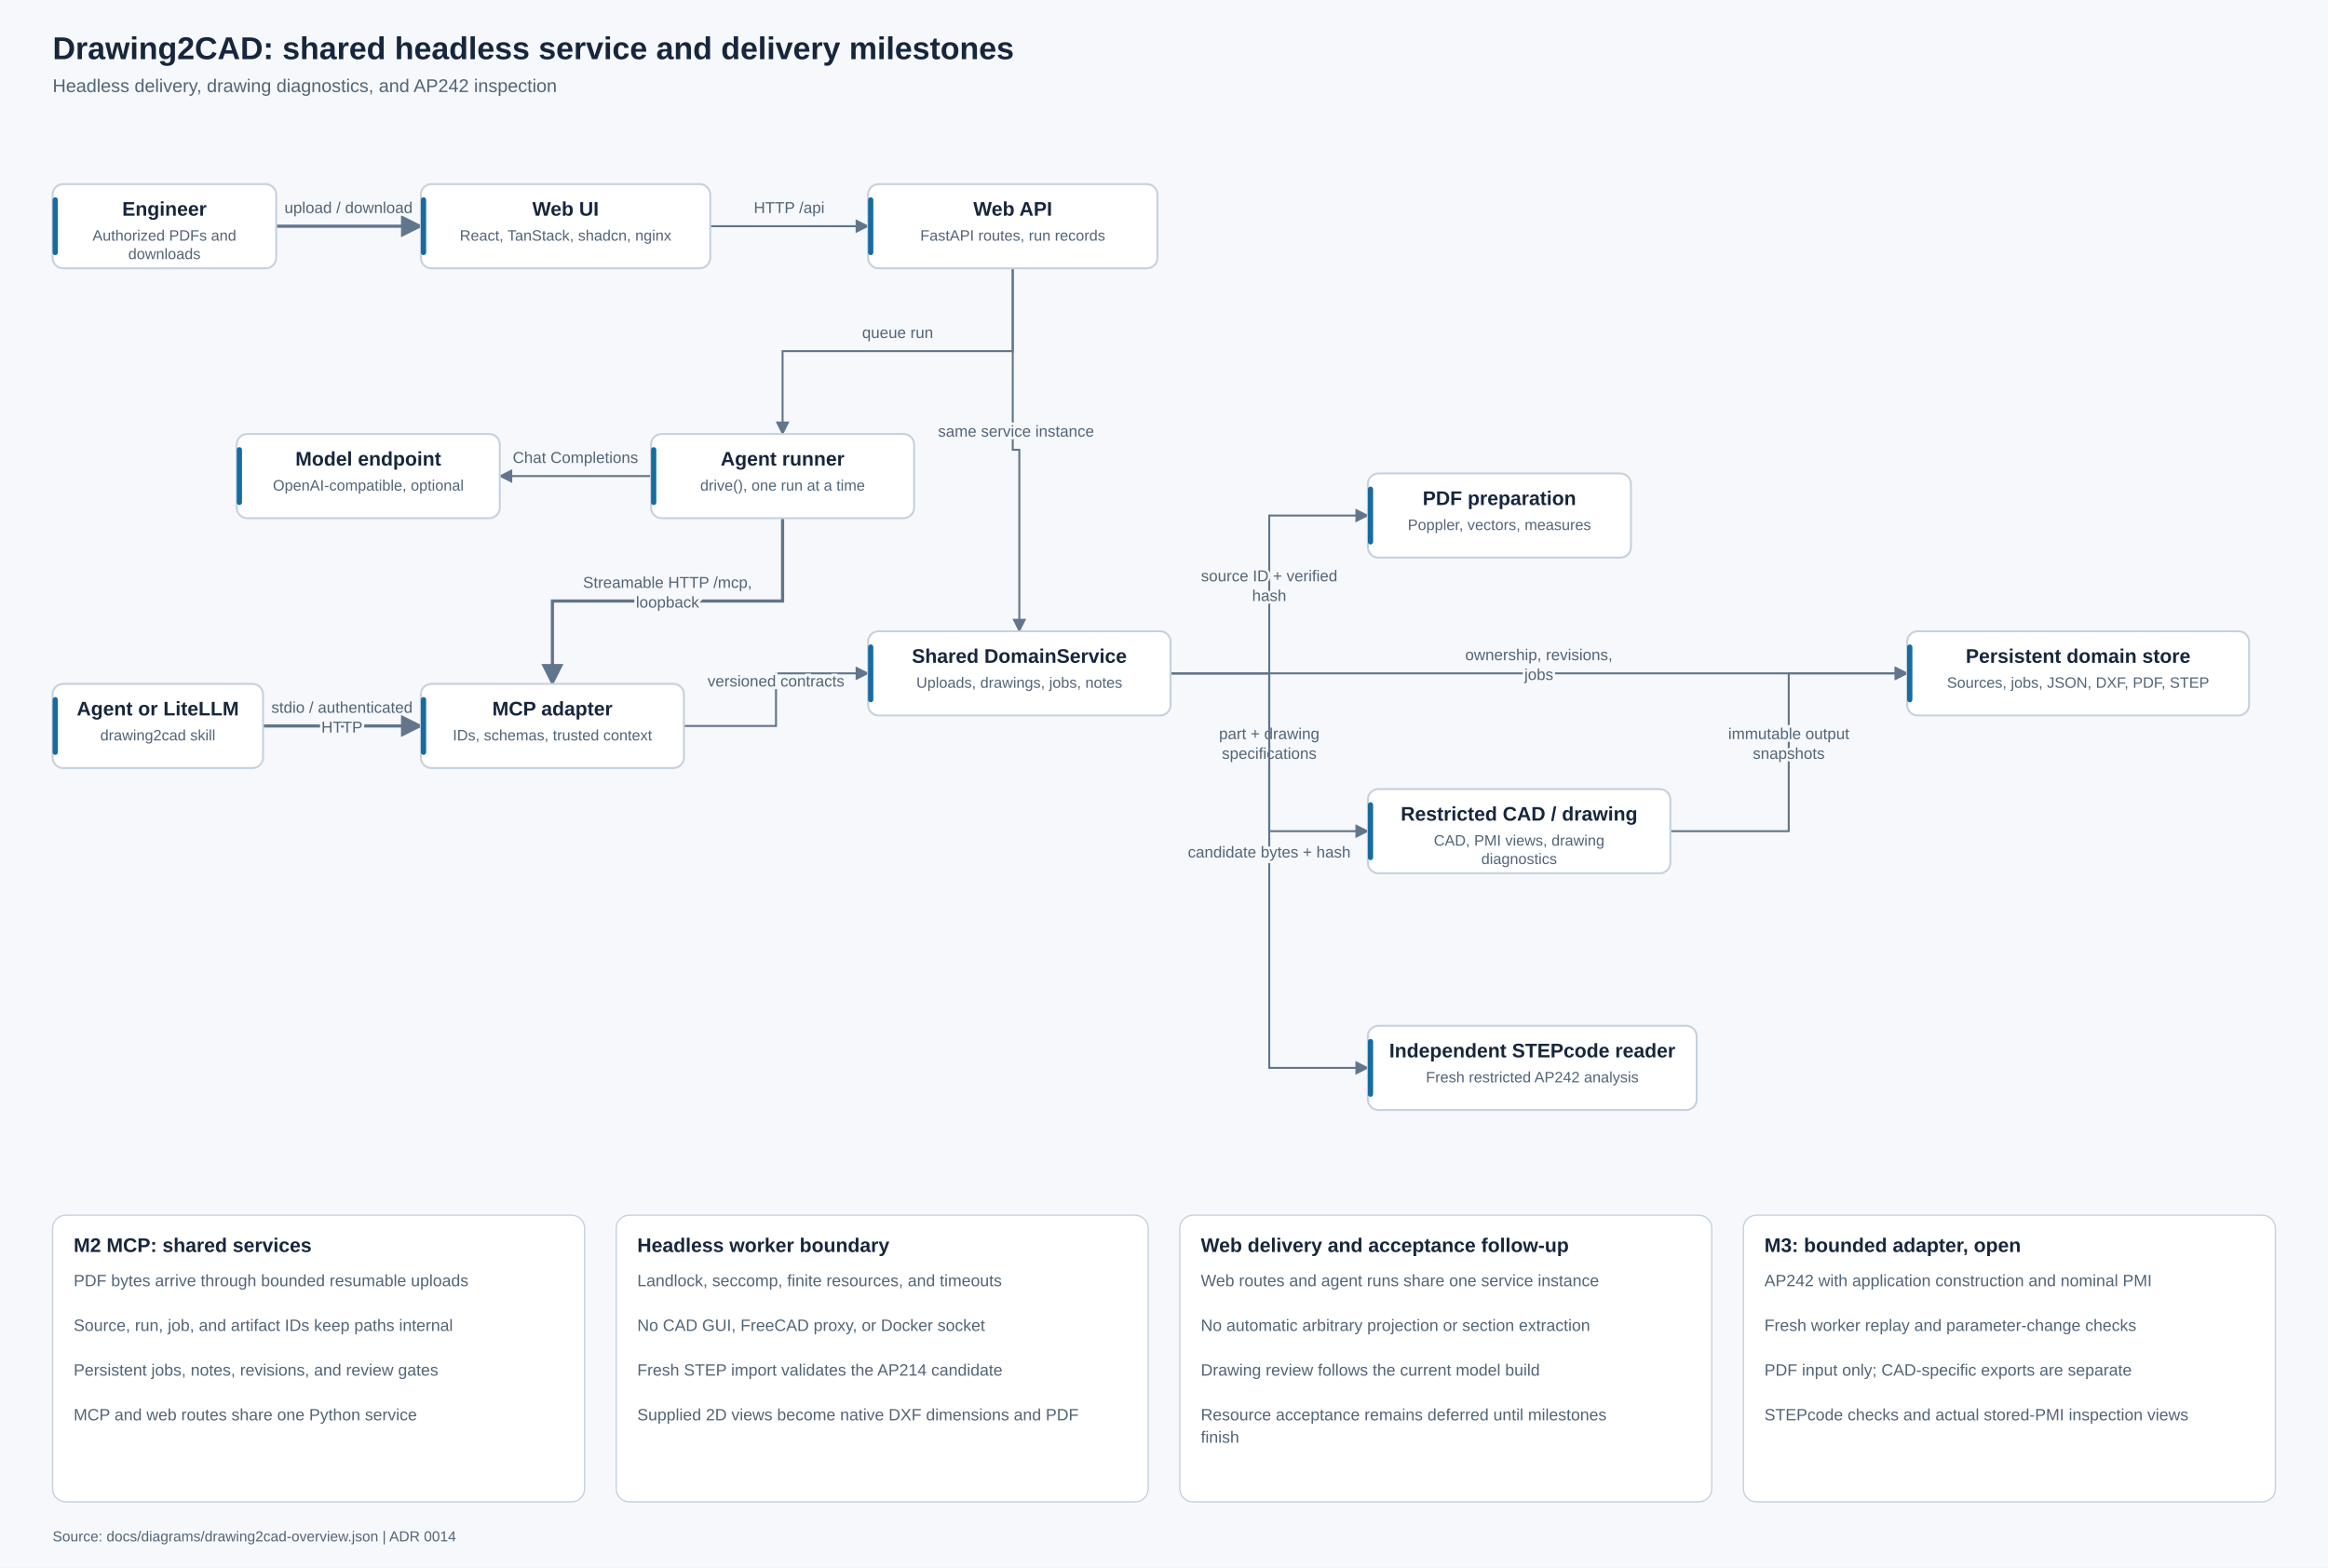
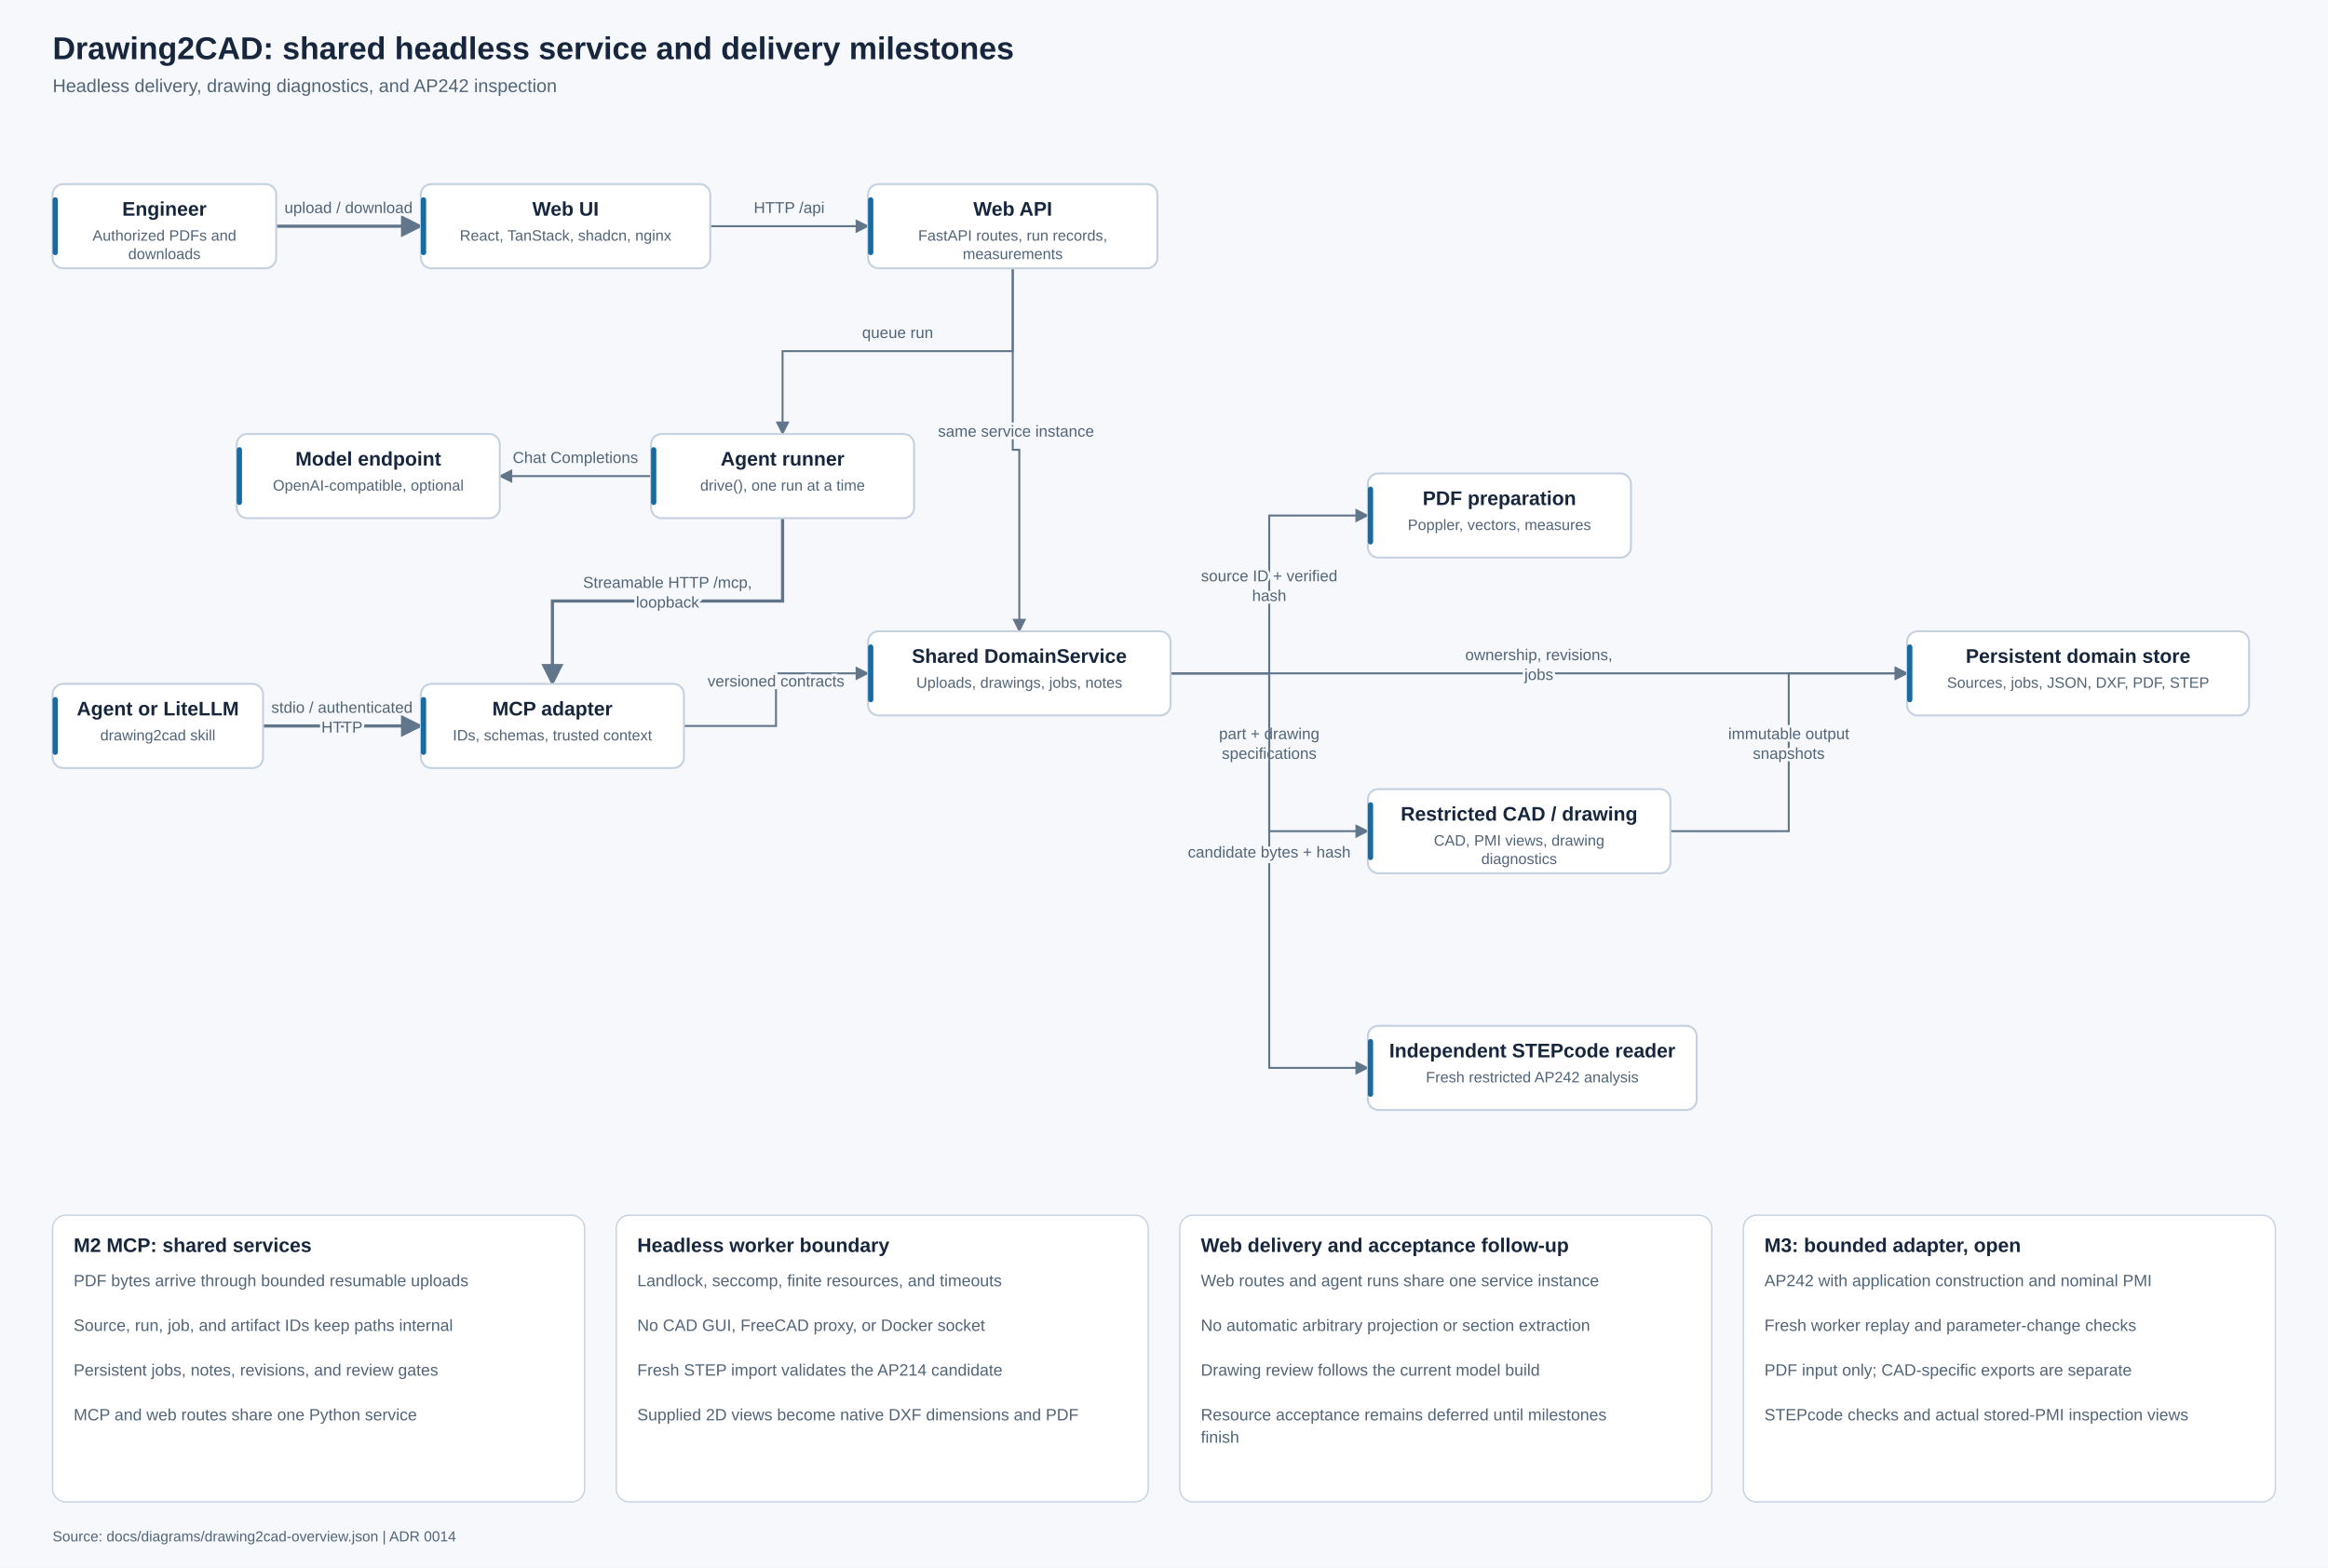
<svg xmlns="http://www.w3.org/2000/svg" viewBox="0 0 1770 1192" role="img" aria-labelledby="title desc">
  <rect width="1770" height="1192" fill="#f6f8fb" />
  <g font-family="Arial, Helvetica, sans-serif">
    <defs>
      <marker id="arrow" viewBox="0 0 10 10" refX="9" refY="5" markerWidth="7" markerHeight="7" orient="auto-start-reverse">
        <path d="M 0 0 L 10 5 L 0 10 z" fill="#61758b" />
      </marker>
    </defs>
    <text x="40" y="45" font-size="24" fill="#17263d" font-weight="700" text-anchor="start">Drawing2CAD: shared headless service and delivery milestones</text>
    <text x="40" y="70" font-size="14" fill="#526477" font-weight="400" text-anchor="start">Headless delivery, drawing diagnostics, and AP242 inspection</text>
    <path d="M210,172 H265 V172 H320" fill="none" stroke="#61758b" stroke-width="2.4" marker-end="url(#arrow)" />
    <text x="265" y="162" text-anchor="middle" font-size="12" fill="#526477" stroke="#f6f8fb" stroke-width="4" paint-order="stroke">upload / download</text>
    <path d="M540,172 H600 V172 H660" fill="none" stroke="#61758b" stroke-width="1.5" marker-end="url(#arrow)" />
    <text x="600" y="162" text-anchor="middle" font-size="12" fill="#526477" stroke="#f6f8fb" stroke-width="4" paint-order="stroke">HTTP /api</text>
    <path d="M770,204 V342 H775 V480" fill="none" stroke="#61758b" stroke-width="1.5" marker-end="url(#arrow)" />
    <text x="772.5" y="332" text-anchor="middle" font-size="12" fill="#526477" stroke="#f6f8fb" stroke-width="4" paint-order="stroke">same service instance</text>
    <path d="M770,204 V267 H595 V330" fill="none" stroke="#61758b" stroke-width="1.5" marker-end="url(#arrow)" />
    <text x="682.5" y="257" text-anchor="middle" font-size="12" fill="#526477" stroke="#f6f8fb" stroke-width="4" paint-order="stroke">queue run</text>
    <path d="M495,362 H437.5 V362 H380" fill="none" stroke="#61758b" stroke-width="1.5" marker-end="url(#arrow)" />
    <text x="437.5" y="352" text-anchor="middle" font-size="12" fill="#526477" stroke="#f6f8fb" stroke-width="4" paint-order="stroke">Chat Completions</text>
    <path d="M595,394 V457 H420 V520" fill="none" stroke="#61758b" stroke-width="2.4" marker-end="url(#arrow)" />
    <text x="507.5" y="447" text-anchor="middle" font-size="12" fill="#526477" stroke="#f6f8fb" stroke-width="4" paint-order="stroke">Streamable HTTP /mcp,</text>
    <text x="507.5" y="462" text-anchor="middle" font-size="12" fill="#526477" stroke="#f6f8fb" stroke-width="4" paint-order="stroke">loopback</text>
    <path d="M200,552 H260 V552 H320" fill="none" stroke="#61758b" stroke-width="2.4" marker-end="url(#arrow)" />
    <text x="260" y="542" text-anchor="middle" font-size="12" fill="#526477" stroke="#f6f8fb" stroke-width="4" paint-order="stroke">stdio / authenticated</text>
    <text x="260" y="557" text-anchor="middle" font-size="12" fill="#526477" stroke="#f6f8fb" stroke-width="4" paint-order="stroke">HTTP</text>
    <path d="M520,552 H590 V512 H660" fill="none" stroke="#61758b" stroke-width="1.5" marker-end="url(#arrow)" />
    <text x="590" y="522" text-anchor="middle" font-size="12" fill="#526477" stroke="#f6f8fb" stroke-width="4" paint-order="stroke">versioned contracts</text>
    <path d="M890,512 H965 V392 H1040" fill="none" stroke="#61758b" stroke-width="1.5" marker-end="url(#arrow)" />
    <text x="965" y="442" text-anchor="middle" font-size="12" fill="#526477" stroke="#f6f8fb" stroke-width="4" paint-order="stroke">source ID + verified</text>
    <text x="965" y="457" text-anchor="middle" font-size="12" fill="#526477" stroke="#f6f8fb" stroke-width="4" paint-order="stroke">hash</text>
    <path d="M890,512 H965 V632 H1040" fill="none" stroke="#61758b" stroke-width="1.5" marker-end="url(#arrow)" />
    <text x="965" y="562" text-anchor="middle" font-size="12" fill="#526477" stroke="#f6f8fb" stroke-width="4" paint-order="stroke">part + drawing</text>
    <text x="965" y="577" text-anchor="middle" font-size="12" fill="#526477" stroke="#f6f8fb" stroke-width="4" paint-order="stroke">specifications</text>
    <path d="M890,512 H965 V812 H1040" fill="none" stroke="#61758b" stroke-width="1.5" marker-end="url(#arrow)" />
    <text x="965" y="652" text-anchor="middle" font-size="12" fill="#526477" stroke="#f6f8fb" stroke-width="4" paint-order="stroke">candidate bytes + hash</text>
    <path d="M890,512 H1170 V512 H1450" fill="none" stroke="#61758b" stroke-width="1.5" marker-end="url(#arrow)" />
    <text x="1170" y="502" text-anchor="middle" font-size="12" fill="#526477" stroke="#f6f8fb" stroke-width="4" paint-order="stroke">ownership, revisions,</text>
    <text x="1170" y="517" text-anchor="middle" font-size="12" fill="#526477" stroke="#f6f8fb" stroke-width="4" paint-order="stroke">jobs</text>
    <path d="M1270,632 H1360 V512 H1450" fill="none" stroke="#61758b" stroke-width="1.5" marker-end="url(#arrow)" />
    <text x="1360" y="562" text-anchor="middle" font-size="12" fill="#526477" stroke="#f6f8fb" stroke-width="4" paint-order="stroke">immutable output</text>
    <text x="1360" y="577" text-anchor="middle" font-size="12" fill="#526477" stroke="#f6f8fb" stroke-width="4" paint-order="stroke">snapshots</text>
    <g id="engineer">
      <rect x="40" y="140" width="170" height="64" rx="8" fill="#ffffff" stroke="#c5d1df" stroke-width="1.5" />
      <rect x="40" y="150" width="4" height="44" rx="2" fill="#176ba0" />
      <text x="125" y="164" font-size="15" fill="#17263d" font-weight="700" text-anchor="middle">Engineer</text>
      <text x="125" y="183" font-size="11.5" fill="#526477" font-weight="400" text-anchor="middle">Authorized PDFs and</text>
      <text x="125" y="197" font-size="11.5" fill="#526477" font-weight="400" text-anchor="middle">downloads</text>
    </g>
    <g id="webui">
      <rect x="320" y="140" width="220" height="64" rx="8" fill="#ffffff" stroke="#c5d1df" stroke-width="1.5" />
      <rect x="320" y="150" width="4" height="44" rx="2" fill="#176ba0" />
      <text x="430" y="164" font-size="15" fill="#17263d" font-weight="700" text-anchor="middle">Web UI</text>
      <text x="430" y="183" font-size="11.5" fill="#526477" font-weight="400" text-anchor="middle">React, TanStack, shadcn, nginx</text>
    </g>
    <g id="demoapi">
      <rect x="660" y="140" width="220" height="64" rx="8" fill="#ffffff" stroke="#c5d1df" stroke-width="1.5" />
      <rect x="660" y="150" width="4" height="44" rx="2" fill="#176ba0" />
      <text x="770" y="164" font-size="15" fill="#17263d" font-weight="700" text-anchor="middle">Web API</text>
-       <text x="770" y="183" font-size="11.5" fill="#526477" font-weight="400" text-anchor="middle">FastAPI routes, run records</text>
+       <text x="770" y="183" font-size="11.5" fill="#526477" font-weight="400" text-anchor="middle">FastAPI routes, run records,</text>
+       <text x="770" y="197" font-size="11.5" fill="#526477" font-weight="400" text-anchor="middle">measurements</text>
    </g>
    <g id="demotools">
      <rect x="660" y="480" width="230" height="64" rx="8" fill="#ffffff" stroke="#c5d1df" stroke-width="1.5" />
      <rect x="660" y="490" width="4" height="44" rx="2" fill="#176ba0" />
      <text x="775" y="504" font-size="15" fill="#17263d" font-weight="700" text-anchor="middle">Shared DomainService</text>
      <text x="775" y="523" font-size="11.5" fill="#526477" font-weight="400" text-anchor="middle">Uploads, drawings, jobs, notes</text>
    </g>
    <g id="model">
      <rect x="180" y="330" width="200" height="64" rx="8" fill="#ffffff" stroke="#c5d1df" stroke-width="1.5" />
      <rect x="180" y="340" width="4" height="44" rx="2" fill="#176ba0" />
      <text x="280" y="354" font-size="15" fill="#17263d" font-weight="700" text-anchor="middle">Model endpoint</text>
      <text x="280" y="373" font-size="11.5" fill="#526477" font-weight="400" text-anchor="middle">OpenAI-compatible, optional</text>
    </g>
    <g id="runner">
      <rect x="495" y="330" width="200" height="64" rx="8" fill="#ffffff" stroke="#c5d1df" stroke-width="1.5" />
      <rect x="495" y="340" width="4" height="44" rx="2" fill="#176ba0" />
      <text x="595" y="354" font-size="15" fill="#17263d" font-weight="700" text-anchor="middle">Agent runner</text>
      <text x="595" y="373" font-size="11.5" fill="#526477" font-weight="400" text-anchor="middle">drive(), one run at a time</text>
    </g>
    <g id="agent">
      <rect x="40" y="520" width="160" height="64" rx="8" fill="#ffffff" stroke="#c5d1df" stroke-width="1.5" />
      <rect x="40" y="530" width="4" height="44" rx="2" fill="#176ba0" />
      <text x="120" y="544" font-size="15" fill="#17263d" font-weight="700" text-anchor="middle">Agent or LiteLLM</text>
      <text x="120" y="563" font-size="11.5" fill="#526477" font-weight="400" text-anchor="middle">drawing2cad skill</text>
    </g>
    <g id="mcp">
      <rect x="320" y="520" width="200" height="64" rx="8" fill="#ffffff" stroke="#c5d1df" stroke-width="1.5" />
      <rect x="320" y="530" width="4" height="44" rx="2" fill="#176ba0" />
      <text x="420" y="544" font-size="15" fill="#17263d" font-weight="700" text-anchor="middle">MCP adapter</text>
      <text x="420" y="563" font-size="11.5" fill="#526477" font-weight="400" text-anchor="middle">IDs, schemas, trusted context</text>
    </g>
    <g id="pdf">
      <rect x="1040" y="360" width="200" height="64" rx="8" fill="#ffffff" stroke="#c5d1df" stroke-width="1.5" />
      <rect x="1040" y="370" width="4" height="44" rx="2" fill="#176ba0" />
      <text x="1140" y="384" font-size="15" fill="#17263d" font-weight="700" text-anchor="middle">PDF preparation</text>
      <text x="1140" y="403" font-size="11.5" fill="#526477" font-weight="400" text-anchor="middle">Poppler, vectors, measures</text>
    </g>
    <g id="worker">
      <rect x="1040" y="600" width="230" height="64" rx="8" fill="#ffffff" stroke="#c5d1df" stroke-width="1.5" />
      <rect x="1040" y="610" width="4" height="44" rx="2" fill="#176ba0" />
      <text x="1155" y="624" font-size="15" fill="#17263d" font-weight="700" text-anchor="middle">Restricted CAD / drawing</text>
      <text x="1155" y="643" font-size="11.5" fill="#526477" font-weight="400" text-anchor="middle">CAD, PMI views, drawing</text>
      <text x="1155" y="657" font-size="11.5" fill="#526477" font-weight="400" text-anchor="middle">diagnostics</text>
    </g>
    <g id="analyzer">
      <rect x="1040" y="780" width="250" height="64" rx="8" fill="#ffffff" stroke="#c5d1df" stroke-width="1.5" />
      <rect x="1040" y="790" width="4" height="44" rx="2" fill="#176ba0" />
      <text x="1165" y="804" font-size="15" fill="#17263d" font-weight="700" text-anchor="middle">Independent STEPcode reader</text>
      <text x="1165" y="823" font-size="11.5" fill="#526477" font-weight="400" text-anchor="middle">Fresh restricted AP242 analysis</text>
    </g>
    <g id="artifacts">
      <rect x="1450" y="480" width="260" height="64" rx="8" fill="#ffffff" stroke="#c5d1df" stroke-width="1.5" />
      <rect x="1450" y="490" width="4" height="44" rx="2" fill="#176ba0" />
      <text x="1580" y="504" font-size="15" fill="#17263d" font-weight="700" text-anchor="middle">Persistent domain store</text>
      <text x="1580" y="523" font-size="11.5" fill="#526477" font-weight="400" text-anchor="middle">Sources, jobs, JSON, DXF, PDF, STEP</text>
    </g>
    <rect x="40" y="924" width="404.5" height="218" rx="10" fill="#ffffff" stroke="#c5d1df" />
    <text x="56" y="952" font-size="15" fill="#17263d" font-weight="700" text-anchor="start">M2 MCP: shared services</text>
    <text x="56" y="978" font-size="12.5" fill="#526477" font-weight="400" text-anchor="start">PDF bytes arrive through bounded resumable uploads</text>
    <text x="56" y="995" font-size="12.5" fill="#526477" font-weight="400" text-anchor="start" />
    <text x="56" y="1012" font-size="12.5" fill="#526477" font-weight="400" text-anchor="start">Source, run, job, and artifact IDs keep paths internal</text>
    <text x="56" y="1029" font-size="12.5" fill="#526477" font-weight="400" text-anchor="start" />
    <text x="56" y="1046" font-size="12.5" fill="#526477" font-weight="400" text-anchor="start">Persistent jobs, notes, revisions, and review gates</text>
    <text x="56" y="1063" font-size="12.5" fill="#526477" font-weight="400" text-anchor="start" />
    <text x="56" y="1080" font-size="12.5" fill="#526477" font-weight="400" text-anchor="start">MCP and web routes share one Python service</text>
    <text x="56" y="1097" font-size="12.5" fill="#526477" font-weight="400" text-anchor="start" />
    <rect x="468.5" y="924" width="404.5" height="218" rx="10" fill="#ffffff" stroke="#c5d1df" />
    <text x="484.5" y="952" font-size="15" fill="#17263d" font-weight="700" text-anchor="start">Headless worker boundary</text>
    <text x="484.5" y="978" font-size="12.5" fill="#526477" font-weight="400" text-anchor="start">Landlock, seccomp, finite resources, and timeouts</text>
    <text x="484.5" y="995" font-size="12.5" fill="#526477" font-weight="400" text-anchor="start" />
    <text x="484.5" y="1012" font-size="12.5" fill="#526477" font-weight="400" text-anchor="start">No CAD GUI, FreeCAD proxy, or Docker socket</text>
    <text x="484.5" y="1029" font-size="12.5" fill="#526477" font-weight="400" text-anchor="start" />
    <text x="484.5" y="1046" font-size="12.5" fill="#526477" font-weight="400" text-anchor="start">Fresh STEP import validates the AP214 candidate</text>
    <text x="484.5" y="1063" font-size="12.5" fill="#526477" font-weight="400" text-anchor="start" />
    <text x="484.5" y="1080" font-size="12.5" fill="#526477" font-weight="400" text-anchor="start">Supplied 2D views become native DXF dimensions and PDF</text>
    <text x="484.5" y="1097" font-size="12.5" fill="#526477" font-weight="400" text-anchor="start" />
    <rect x="897" y="924" width="404.5" height="218" rx="10" fill="#ffffff" stroke="#c5d1df" />
    <text x="913" y="952" font-size="15" fill="#17263d" font-weight="700" text-anchor="start">Web delivery and acceptance follow-up</text>
    <text x="913" y="978" font-size="12.5" fill="#526477" font-weight="400" text-anchor="start">Web routes and agent runs share one service instance</text>
    <text x="913" y="995" font-size="12.5" fill="#526477" font-weight="400" text-anchor="start" />
    <text x="913" y="1012" font-size="12.5" fill="#526477" font-weight="400" text-anchor="start">No automatic arbitrary projection or section extraction</text>
    <text x="913" y="1029" font-size="12.5" fill="#526477" font-weight="400" text-anchor="start" />
    <text x="913" y="1046" font-size="12.5" fill="#526477" font-weight="400" text-anchor="start">Drawing review follows the current model build</text>
    <text x="913" y="1063" font-size="12.5" fill="#526477" font-weight="400" text-anchor="start" />
    <text x="913" y="1080" font-size="12.5" fill="#526477" font-weight="400" text-anchor="start">Resource acceptance remains deferred until milestones</text>
    <text x="913" y="1097" font-size="12.5" fill="#526477" font-weight="400" text-anchor="start">finish</text>
    <text x="913" y="1114" font-size="12.5" fill="#526477" font-weight="400" text-anchor="start" />
    <rect x="1325.5" y="924" width="404.5" height="218" rx="10" fill="#ffffff" stroke="#c5d1df" />
    <text x="1341.5" y="952" font-size="15" fill="#17263d" font-weight="700" text-anchor="start">M3: bounded adapter, open</text>
    <text x="1341.5" y="978" font-size="12.5" fill="#526477" font-weight="400" text-anchor="start">AP242 with application construction and nominal PMI</text>
    <text x="1341.5" y="995" font-size="12.5" fill="#526477" font-weight="400" text-anchor="start" />
    <text x="1341.5" y="1012" font-size="12.5" fill="#526477" font-weight="400" text-anchor="start">Fresh worker replay and parameter-change checks</text>
    <text x="1341.5" y="1029" font-size="12.5" fill="#526477" font-weight="400" text-anchor="start" />
    <text x="1341.5" y="1046" font-size="12.5" fill="#526477" font-weight="400" text-anchor="start">PDF input only; CAD-specific exports are separate</text>
    <text x="1341.5" y="1063" font-size="12.5" fill="#526477" font-weight="400" text-anchor="start" />
    <text x="1341.5" y="1080" font-size="12.5" fill="#526477" font-weight="400" text-anchor="start">STEPcode checks and actual stored-PMI inspection views</text>
    <text x="1341.5" y="1097" font-size="12.5" fill="#526477" font-weight="400" text-anchor="start" />
    <text x="40" y="1172" font-size="11" fill="#526477" font-weight="400" text-anchor="start">Source: docs/diagrams/drawing2cad-overview.json | ADR 0014</text>
  </g>
</svg>
